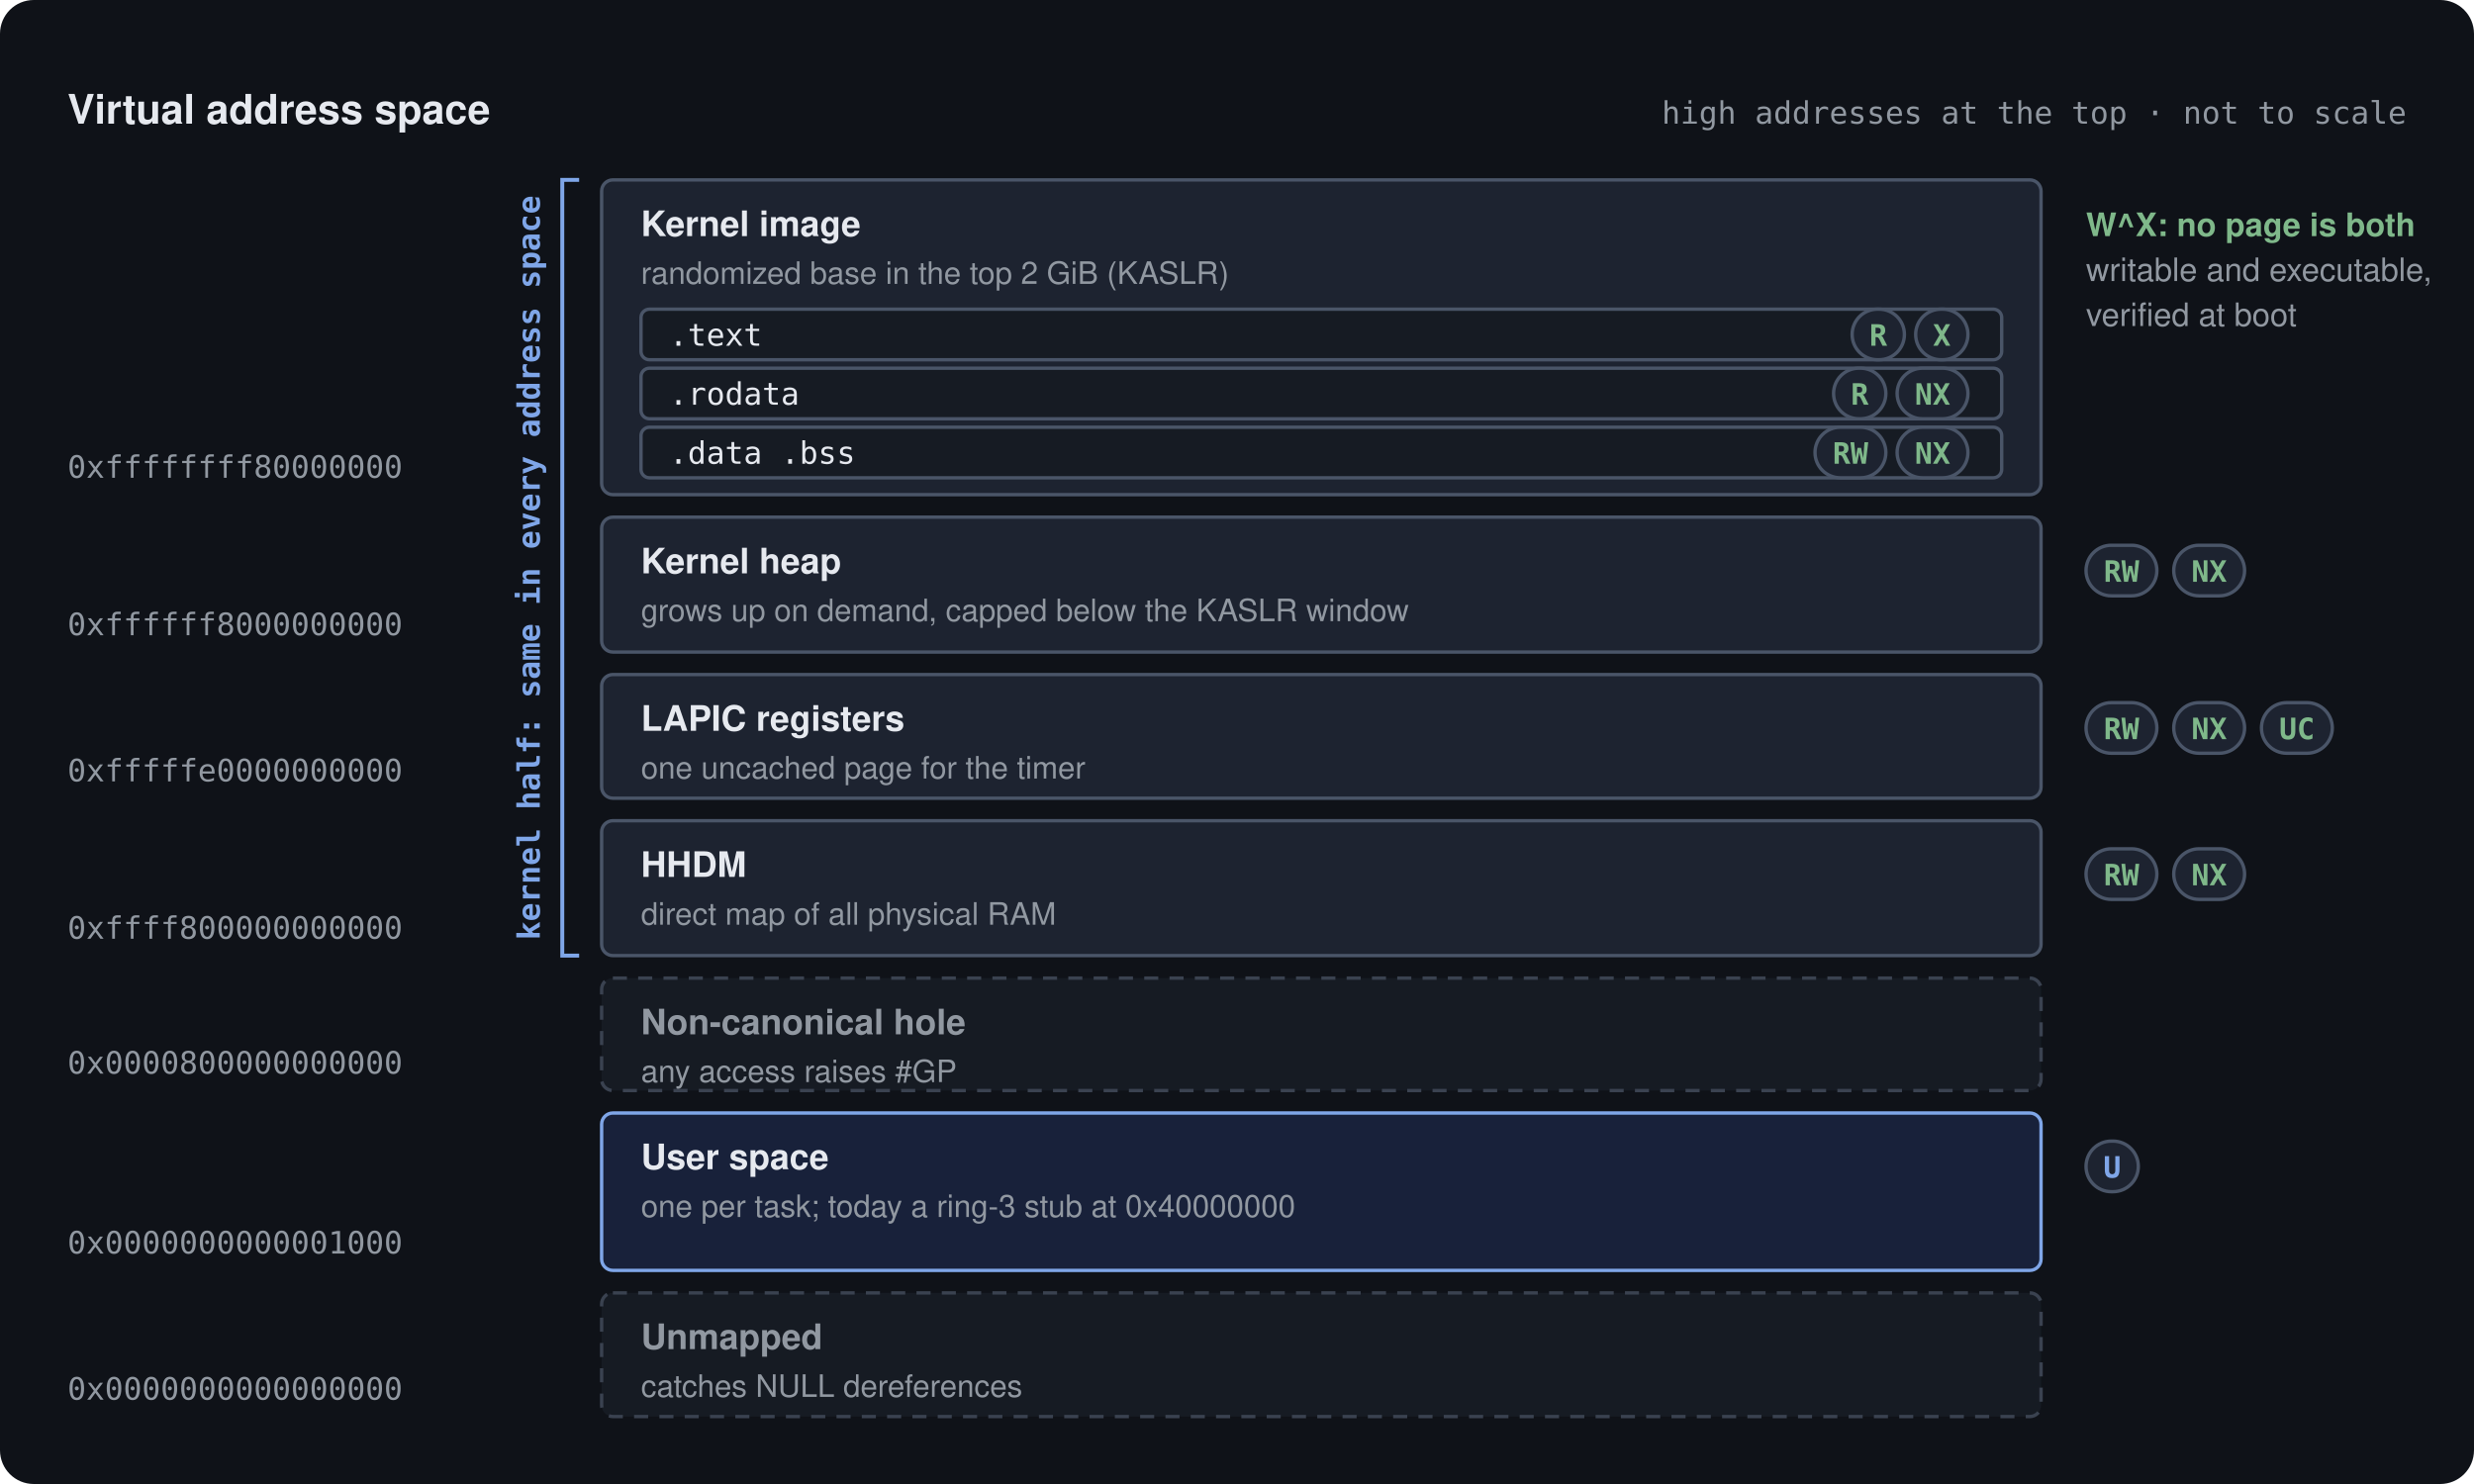
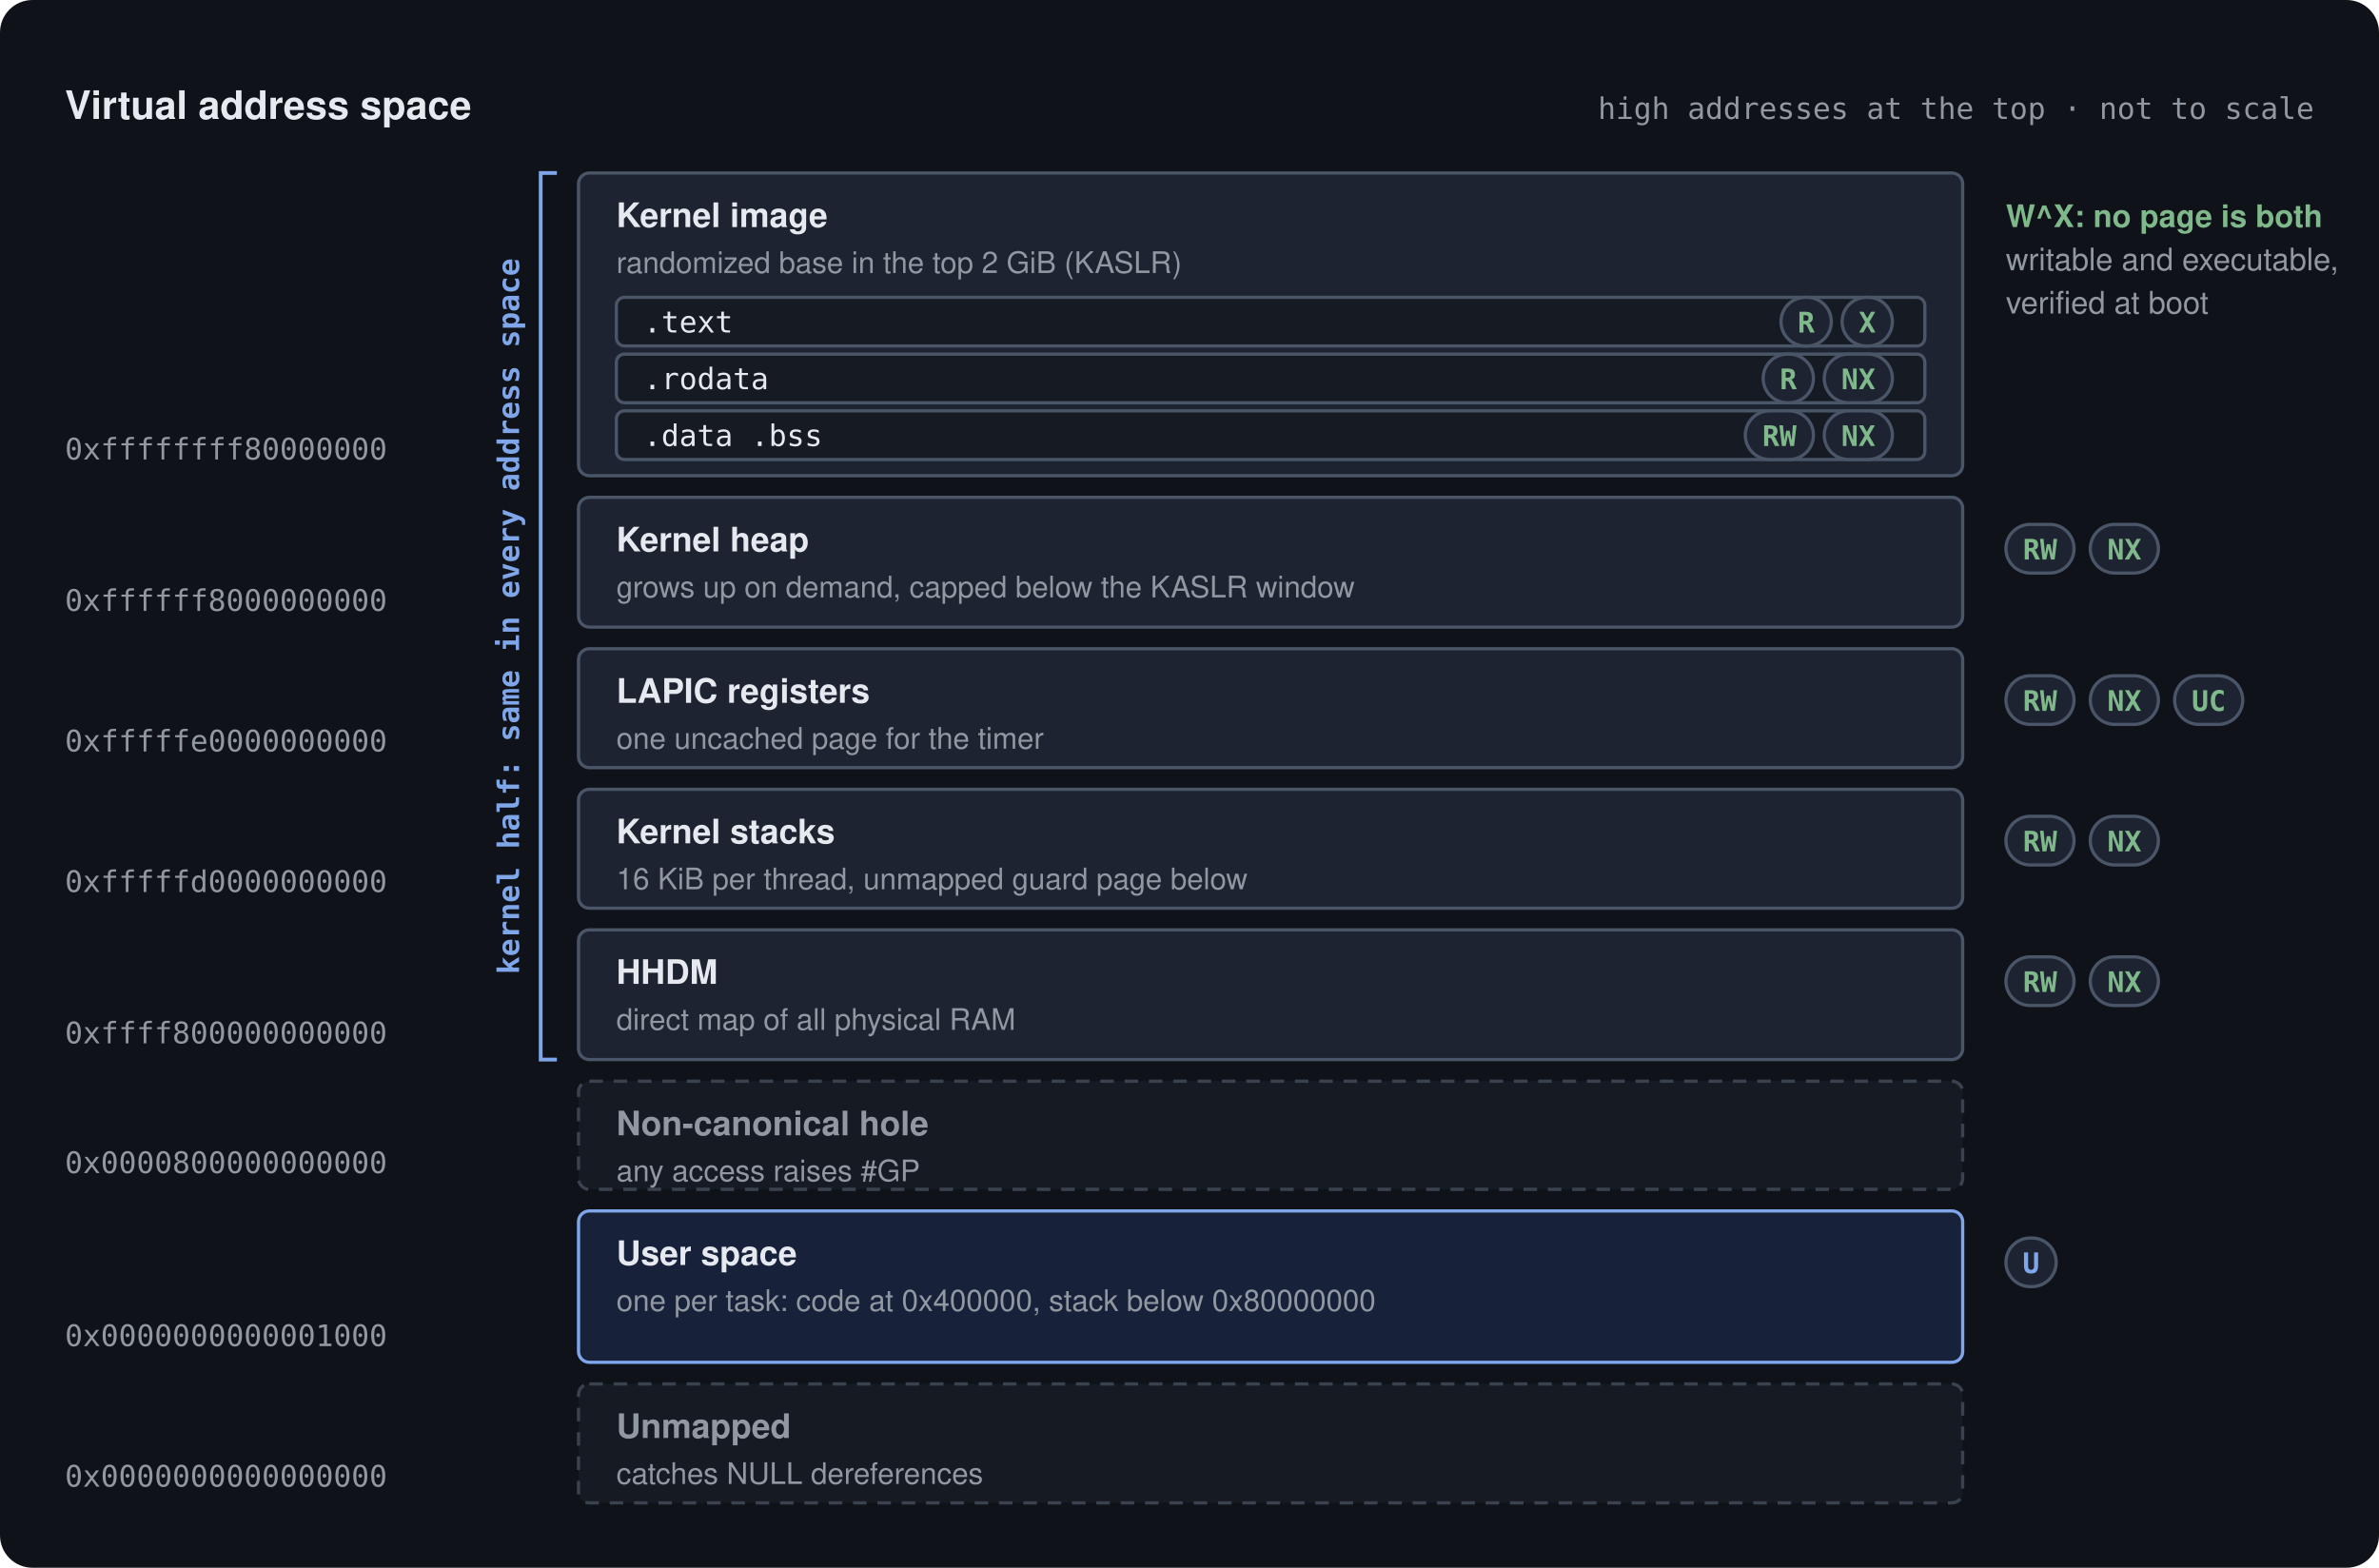
- <svg xmlns="http://www.w3.org/2000/svg" viewBox="0 0 880 528" width="880" height="528" role="img" aria-label="Magnetite virtual address space: kernel image, heap, LAPIC, HHDM, hole, user space">
-   <rect width="880" height="528" rx="12" fill="#0f1218" />
+ <svg xmlns="http://www.w3.org/2000/svg" viewBox="0 0 880 580" width="880" height="580" role="img" aria-label="Magnetite virtual address space: kernel image, heap, LAPIC, HHDM, hole, user space">
+   <rect width="880" height="580" rx="12" fill="#0f1218" />
  <text x="24" y="44" font-family="-apple-system, BlinkMacSystemFont, 'Segoe UI', Helvetica, Arial, sans-serif" font-size="14.5" font-weight="600" fill="#e6e9ef" text-anchor="start">Virtual address space</text>
  <text x="856" y="44" font-family="ui-monospace, SFMono-Regular, Menlo, Consolas, monospace" font-size="11" font-weight="400" fill="#9198a1" text-anchor="end">high addresses at the top · not to scale</text>
  <rect x="214" y="64" width="512" height="112" rx="4" fill="#1d2330" stroke="#4a5568" stroke-width="1.2" />
  <text x="228" y="84" font-family="-apple-system, BlinkMacSystemFont, 'Segoe UI', Helvetica, Arial, sans-serif" font-size="12.5" font-weight="600" fill="#e6e9ef" text-anchor="start">Kernel image</text>
  <text x="228" y="101" font-family="-apple-system, BlinkMacSystemFont, 'Segoe UI', Helvetica, Arial, sans-serif" font-size="11" font-weight="400" fill="#9198a1" text-anchor="start">randomized base in the top 2 GiB (KASLR)</text>
  <text x="24" y="170" font-family="ui-monospace, SFMono-Regular, Menlo, Consolas, monospace" font-size="11" font-weight="400" fill="#9198a1" text-anchor="start">0xffffffff80000000</text>
  <rect x="228" y="110" width="484" height="18" rx="3" fill="#161b23" stroke="#4a5568" stroke-width="1.2" />
  <text x="238" y="123" font-family="ui-monospace, SFMono-Regular, Menlo, Consolas, monospace" font-size="11" font-weight="500" fill="#e6e9ef" text-anchor="start">.text</text>
  <rect x="681.4" y="110" width="18.6" height="18" rx="9" fill="#1d2330" stroke="#4a5568" stroke-width="1.2" />
  <text x="690.7" y="123" font-family="ui-monospace, SFMono-Regular, Menlo, Consolas, monospace" font-size="10.5" font-weight="600" fill="#7fb88a" text-anchor="middle">X</text>
  <rect x="658.8" y="110" width="18.6" height="18" rx="9" fill="#1d2330" stroke="#4a5568" stroke-width="1.2" />
  <text x="668.1" y="123" font-family="ui-monospace, SFMono-Regular, Menlo, Consolas, monospace" font-size="10.5" font-weight="600" fill="#7fb88a" text-anchor="middle">R</text>
  <rect x="228" y="131" width="484" height="18" rx="3" fill="#161b23" stroke="#4a5568" stroke-width="1.2" />
  <text x="238" y="144" font-family="ui-monospace, SFMono-Regular, Menlo, Consolas, monospace" font-size="11" font-weight="500" fill="#e6e9ef" text-anchor="start">.rodata</text>
  <rect x="674.8" y="131" width="25.2" height="18" rx="9" fill="#1d2330" stroke="#4a5568" stroke-width="1.2" />
  <text x="687.4" y="144" font-family="ui-monospace, SFMono-Regular, Menlo, Consolas, monospace" font-size="10.5" font-weight="600" fill="#7fb88a" text-anchor="middle">NX</text>
  <rect x="652.2" y="131" width="18.6" height="18" rx="9" fill="#1d2330" stroke="#4a5568" stroke-width="1.2" />
  <text x="661.5" y="144" font-family="ui-monospace, SFMono-Regular, Menlo, Consolas, monospace" font-size="10.5" font-weight="600" fill="#7fb88a" text-anchor="middle">R</text>
  <rect x="228" y="152" width="484" height="18" rx="3" fill="#161b23" stroke="#4a5568" stroke-width="1.2" />
  <text x="238" y="165" font-family="ui-monospace, SFMono-Regular, Menlo, Consolas, monospace" font-size="11" font-weight="500" fill="#e6e9ef" text-anchor="start">.data .bss</text>
  <rect x="674.8" y="152" width="25.2" height="18" rx="9" fill="#1d2330" stroke="#4a5568" stroke-width="1.2" />
  <text x="687.4" y="165" font-family="ui-monospace, SFMono-Regular, Menlo, Consolas, monospace" font-size="10.5" font-weight="600" fill="#7fb88a" text-anchor="middle">NX</text>
  <rect x="645.6" y="152" width="25.2" height="18" rx="9" fill="#1d2330" stroke="#4a5568" stroke-width="1.2" />
  <text x="658.2" y="165" font-family="ui-monospace, SFMono-Regular, Menlo, Consolas, monospace" font-size="10.5" font-weight="600" fill="#7fb88a" text-anchor="middle">RW</text>
  <text x="742" y="84" font-family="-apple-system, BlinkMacSystemFont, 'Segoe UI', Helvetica, Arial, sans-serif" font-size="11.5" font-weight="600" fill="#7fb88a" text-anchor="start">W^X: no page is both</text>
  <text x="742" y="100" font-family="-apple-system, BlinkMacSystemFont, 'Segoe UI', Helvetica, Arial, sans-serif" font-size="11.5" font-weight="400" fill="#9198a1" text-anchor="start">writable and executable,</text>
  <text x="742" y="116" font-family="-apple-system, BlinkMacSystemFont, 'Segoe UI', Helvetica, Arial, sans-serif" font-size="11.5" font-weight="400" fill="#9198a1" text-anchor="start">verified at boot</text>
  <rect x="214" y="184" width="512" height="48" rx="4" fill="#1d2330" stroke="#4a5568" stroke-width="1.2" />
  <text x="228" y="204" font-family="-apple-system, BlinkMacSystemFont, 'Segoe UI', Helvetica, Arial, sans-serif" font-size="12.5" font-weight="600" fill="#e6e9ef" text-anchor="start">Kernel heap</text>
  <text x="228" y="221" font-family="-apple-system, BlinkMacSystemFont, 'Segoe UI', Helvetica, Arial, sans-serif" font-size="11" font-weight="400" fill="#9198a1" text-anchor="start">grows up on demand, capped below the KASLR window</text>
  <text x="24" y="226" font-family="ui-monospace, SFMono-Regular, Menlo, Consolas, monospace" font-size="11" font-weight="400" fill="#9198a1" text-anchor="start">0xffffff8000000000</text>
  <rect x="742" y="194" width="25.2" height="18" rx="9" fill="#1d2330" stroke="#4a5568" stroke-width="1.2" />
  <text x="754.6" y="207" font-family="ui-monospace, SFMono-Regular, Menlo, Consolas, monospace" font-size="10.5" font-weight="600" fill="#7fb88a" text-anchor="middle">RW</text>
  <rect x="773.2" y="194" width="25.2" height="18" rx="9" fill="#1d2330" stroke="#4a5568" stroke-width="1.2" />
  <text x="785.8" y="207" font-family="ui-monospace, SFMono-Regular, Menlo, Consolas, monospace" font-size="10.5" font-weight="600" fill="#7fb88a" text-anchor="middle">NX</text>
  <rect x="214" y="240" width="512" height="44" rx="4" fill="#1d2330" stroke="#4a5568" stroke-width="1.2" />
  <text x="228" y="260" font-family="-apple-system, BlinkMacSystemFont, 'Segoe UI', Helvetica, Arial, sans-serif" font-size="12.5" font-weight="600" fill="#e6e9ef" text-anchor="start">LAPIC registers</text>
  <text x="228" y="277" font-family="-apple-system, BlinkMacSystemFont, 'Segoe UI', Helvetica, Arial, sans-serif" font-size="11" font-weight="400" fill="#9198a1" text-anchor="start">one uncached page for the timer</text>
  <text x="24" y="278" font-family="ui-monospace, SFMono-Regular, Menlo, Consolas, monospace" font-size="11" font-weight="400" fill="#9198a1" text-anchor="start">0xfffffe0000000000</text>
  <rect x="742" y="250" width="25.2" height="18" rx="9" fill="#1d2330" stroke="#4a5568" stroke-width="1.2" />
  <text x="754.6" y="263" font-family="ui-monospace, SFMono-Regular, Menlo, Consolas, monospace" font-size="10.5" font-weight="600" fill="#7fb88a" text-anchor="middle">RW</text>
  <rect x="773.2" y="250" width="25.2" height="18" rx="9" fill="#1d2330" stroke="#4a5568" stroke-width="1.2" />
  <text x="785.8" y="263" font-family="ui-monospace, SFMono-Regular, Menlo, Consolas, monospace" font-size="10.5" font-weight="600" fill="#7fb88a" text-anchor="middle">NX</text>
  <rect x="804.4" y="250" width="25.2" height="18" rx="9" fill="#1d2330" stroke="#4a5568" stroke-width="1.2" />
  <text x="817.0" y="263" font-family="ui-monospace, SFMono-Regular, Menlo, Consolas, monospace" font-size="10.5" font-weight="600" fill="#7fb88a" text-anchor="middle">UC</text>
-   <rect x="214" y="292" width="512" height="48" rx="4" fill="#1d2330" stroke="#4a5568" stroke-width="1.2" />
-   <text x="228" y="312" font-family="-apple-system, BlinkMacSystemFont, 'Segoe UI', Helvetica, Arial, sans-serif" font-size="12.5" font-weight="600" fill="#e6e9ef" text-anchor="start">HHDM</text>
-   <text x="228" y="329" font-family="-apple-system, BlinkMacSystemFont, 'Segoe UI', Helvetica, Arial, sans-serif" font-size="11" font-weight="400" fill="#9198a1" text-anchor="start">direct map of all physical RAM</text>
-   <text x="24" y="334" font-family="ui-monospace, SFMono-Regular, Menlo, Consolas, monospace" font-size="11" font-weight="400" fill="#9198a1" text-anchor="start">0xffff800000000000</text>
+   <rect x="214" y="292" width="512" height="44" rx="4" fill="#1d2330" stroke="#4a5568" stroke-width="1.2" />
+   <text x="228" y="312" font-family="-apple-system, BlinkMacSystemFont, 'Segoe UI', Helvetica, Arial, sans-serif" font-size="12.5" font-weight="600" fill="#e6e9ef" text-anchor="start">Kernel stacks</text>
+   <text x="228" y="329" font-family="-apple-system, BlinkMacSystemFont, 'Segoe UI', Helvetica, Arial, sans-serif" font-size="11" font-weight="400" fill="#9198a1" text-anchor="start">16 KiB per thread, unmapped guard page below</text>
+   <text x="24" y="330" font-family="ui-monospace, SFMono-Regular, Menlo, Consolas, monospace" font-size="11" font-weight="400" fill="#9198a1" text-anchor="start">0xfffffd0000000000</text>
  <rect x="742" y="302" width="25.2" height="18" rx="9" fill="#1d2330" stroke="#4a5568" stroke-width="1.2" />
  <text x="754.6" y="315" font-family="ui-monospace, SFMono-Regular, Menlo, Consolas, monospace" font-size="10.5" font-weight="600" fill="#7fb88a" text-anchor="middle">RW</text>
  <rect x="773.2" y="302" width="25.2" height="18" rx="9" fill="#1d2330" stroke="#4a5568" stroke-width="1.2" />
  <text x="785.8" y="315" font-family="ui-monospace, SFMono-Regular, Menlo, Consolas, monospace" font-size="10.5" font-weight="600" fill="#7fb88a" text-anchor="middle">NX</text>
-   <rect x="214" y="348" width="512" height="40" rx="4" fill="#161b23" stroke="#3a4250" stroke-width="1.2" stroke-dasharray="5 4" />
-   <text x="228" y="368" font-family="-apple-system, BlinkMacSystemFont, 'Segoe UI', Helvetica, Arial, sans-serif" font-size="12.5" font-weight="600" fill="#9198a1" text-anchor="start">Non-canonical hole</text>
-   <text x="228" y="385" font-family="-apple-system, BlinkMacSystemFont, 'Segoe UI', Helvetica, Arial, sans-serif" font-size="11" font-weight="400" fill="#9198a1" text-anchor="start">any access raises #GP</text>
-   <text x="24" y="382" font-family="ui-monospace, SFMono-Regular, Menlo, Consolas, monospace" font-size="11" font-weight="400" fill="#9198a1" text-anchor="start">0x0000800000000000</text>
-   <rect x="214" y="396" width="512" height="56" rx="4" fill="#18213a" stroke="#7fa6e8" stroke-width="1.2" />
-   <text x="228" y="416" font-family="-apple-system, BlinkMacSystemFont, 'Segoe UI', Helvetica, Arial, sans-serif" font-size="12.5" font-weight="600" fill="#e6e9ef" text-anchor="start">User space</text>
-   <text x="228" y="433" font-family="-apple-system, BlinkMacSystemFont, 'Segoe UI', Helvetica, Arial, sans-serif" font-size="11" font-weight="400" fill="#9198a1" text-anchor="start">one per task; today a ring-3 stub at 0x40000000</text>
-   <text x="24" y="446" font-family="ui-monospace, SFMono-Regular, Menlo, Consolas, monospace" font-size="11" font-weight="400" fill="#9198a1" text-anchor="start">0x0000000000001000</text>
-   <rect x="742" y="406" width="18.6" height="18" rx="9" fill="#1d2330" stroke="#4a5568" stroke-width="1.2" />
-   <text x="751.3" y="419" font-family="ui-monospace, SFMono-Regular, Menlo, Consolas, monospace" font-size="10.5" font-weight="600" fill="#7fa6e8" text-anchor="middle">U</text>
-   <rect x="214" y="460" width="512" height="44" rx="4" fill="#161b23" stroke="#3a4250" stroke-width="1.2" stroke-dasharray="5 4" />
-   <text x="228" y="480" font-family="-apple-system, BlinkMacSystemFont, 'Segoe UI', Helvetica, Arial, sans-serif" font-size="12.5" font-weight="600" fill="#9198a1" text-anchor="start">Unmapped</text>
-   <text x="228" y="497" font-family="-apple-system, BlinkMacSystemFont, 'Segoe UI', Helvetica, Arial, sans-serif" font-size="11" font-weight="400" fill="#9198a1" text-anchor="start">catches NULL dereferences</text>
-   <text x="24" y="498" font-family="ui-monospace, SFMono-Regular, Menlo, Consolas, monospace" font-size="11" font-weight="400" fill="#9198a1" text-anchor="start">0x0000000000000000</text>
-   <path d="M 206 64 H 200 V 340 H 206" fill="none" stroke="#7fa6e8" stroke-width="1.4" />
-   <text x="192" y="202.0" font-family="ui-monospace, SFMono-Regular, Menlo, Consolas, monospace" font-size="11" font-weight="600" fill="#7fa6e8" text-anchor="middle" transform="rotate(-90 192 202.0)">kernel half: same in every address space</text>
+   <rect x="214" y="344" width="512" height="48" rx="4" fill="#1d2330" stroke="#4a5568" stroke-width="1.2" />
+   <text x="228" y="364" font-family="-apple-system, BlinkMacSystemFont, 'Segoe UI', Helvetica, Arial, sans-serif" font-size="12.5" font-weight="600" fill="#e6e9ef" text-anchor="start">HHDM</text>
+   <text x="228" y="381" font-family="-apple-system, BlinkMacSystemFont, 'Segoe UI', Helvetica, Arial, sans-serif" font-size="11" font-weight="400" fill="#9198a1" text-anchor="start">direct map of all physical RAM</text>
+   <text x="24" y="386" font-family="ui-monospace, SFMono-Regular, Menlo, Consolas, monospace" font-size="11" font-weight="400" fill="#9198a1" text-anchor="start">0xffff800000000000</text>
+   <rect x="742" y="354" width="25.2" height="18" rx="9" fill="#1d2330" stroke="#4a5568" stroke-width="1.2" />
+   <text x="754.6" y="367" font-family="ui-monospace, SFMono-Regular, Menlo, Consolas, monospace" font-size="10.5" font-weight="600" fill="#7fb88a" text-anchor="middle">RW</text>
+   <rect x="773.2" y="354" width="25.2" height="18" rx="9" fill="#1d2330" stroke="#4a5568" stroke-width="1.2" />
+   <text x="785.8" y="367" font-family="ui-monospace, SFMono-Regular, Menlo, Consolas, monospace" font-size="10.5" font-weight="600" fill="#7fb88a" text-anchor="middle">NX</text>
+   <rect x="214" y="400" width="512" height="40" rx="4" fill="#161b23" stroke="#3a4250" stroke-width="1.2" stroke-dasharray="5 4" />
+   <text x="228" y="420" font-family="-apple-system, BlinkMacSystemFont, 'Segoe UI', Helvetica, Arial, sans-serif" font-size="12.5" font-weight="600" fill="#9198a1" text-anchor="start">Non-canonical hole</text>
+   <text x="228" y="437" font-family="-apple-system, BlinkMacSystemFont, 'Segoe UI', Helvetica, Arial, sans-serif" font-size="11" font-weight="400" fill="#9198a1" text-anchor="start">any access raises #GP</text>
+   <text x="24" y="434" font-family="ui-monospace, SFMono-Regular, Menlo, Consolas, monospace" font-size="11" font-weight="400" fill="#9198a1" text-anchor="start">0x0000800000000000</text>
+   <rect x="214" y="448" width="512" height="56" rx="4" fill="#18213a" stroke="#7fa6e8" stroke-width="1.2" />
+   <text x="228" y="468" font-family="-apple-system, BlinkMacSystemFont, 'Segoe UI', Helvetica, Arial, sans-serif" font-size="12.5" font-weight="600" fill="#e6e9ef" text-anchor="start">User space</text>
+   <text x="228" y="485" font-family="-apple-system, BlinkMacSystemFont, 'Segoe UI', Helvetica, Arial, sans-serif" font-size="11" font-weight="400" fill="#9198a1" text-anchor="start">one per task: code at 0x400000, stack below 0x80000000</text>
+   <text x="24" y="498" font-family="ui-monospace, SFMono-Regular, Menlo, Consolas, monospace" font-size="11" font-weight="400" fill="#9198a1" text-anchor="start">0x0000000000001000</text>
+   <rect x="742" y="458" width="18.6" height="18" rx="9" fill="#1d2330" stroke="#4a5568" stroke-width="1.2" />
+   <text x="751.3" y="471" font-family="ui-monospace, SFMono-Regular, Menlo, Consolas, monospace" font-size="10.5" font-weight="600" fill="#7fa6e8" text-anchor="middle">U</text>
+   <rect x="214" y="512" width="512" height="44" rx="4" fill="#161b23" stroke="#3a4250" stroke-width="1.2" stroke-dasharray="5 4" />
+   <text x="228" y="532" font-family="-apple-system, BlinkMacSystemFont, 'Segoe UI', Helvetica, Arial, sans-serif" font-size="12.5" font-weight="600" fill="#9198a1" text-anchor="start">Unmapped</text>
+   <text x="228" y="549" font-family="-apple-system, BlinkMacSystemFont, 'Segoe UI', Helvetica, Arial, sans-serif" font-size="11" font-weight="400" fill="#9198a1" text-anchor="start">catches NULL dereferences</text>
+   <text x="24" y="550" font-family="ui-monospace, SFMono-Regular, Menlo, Consolas, monospace" font-size="11" font-weight="400" fill="#9198a1" text-anchor="start">0x0000000000000000</text>
+   <path d="M 206 64 H 200 V 392 H 206" fill="none" stroke="#7fa6e8" stroke-width="1.4" />
+   <text x="192" y="228.0" font-family="ui-monospace, SFMono-Regular, Menlo, Consolas, monospace" font-size="11" font-weight="600" fill="#7fa6e8" text-anchor="middle" transform="rotate(-90 192 228.0)">kernel half: same in every address space</text>
</svg>
